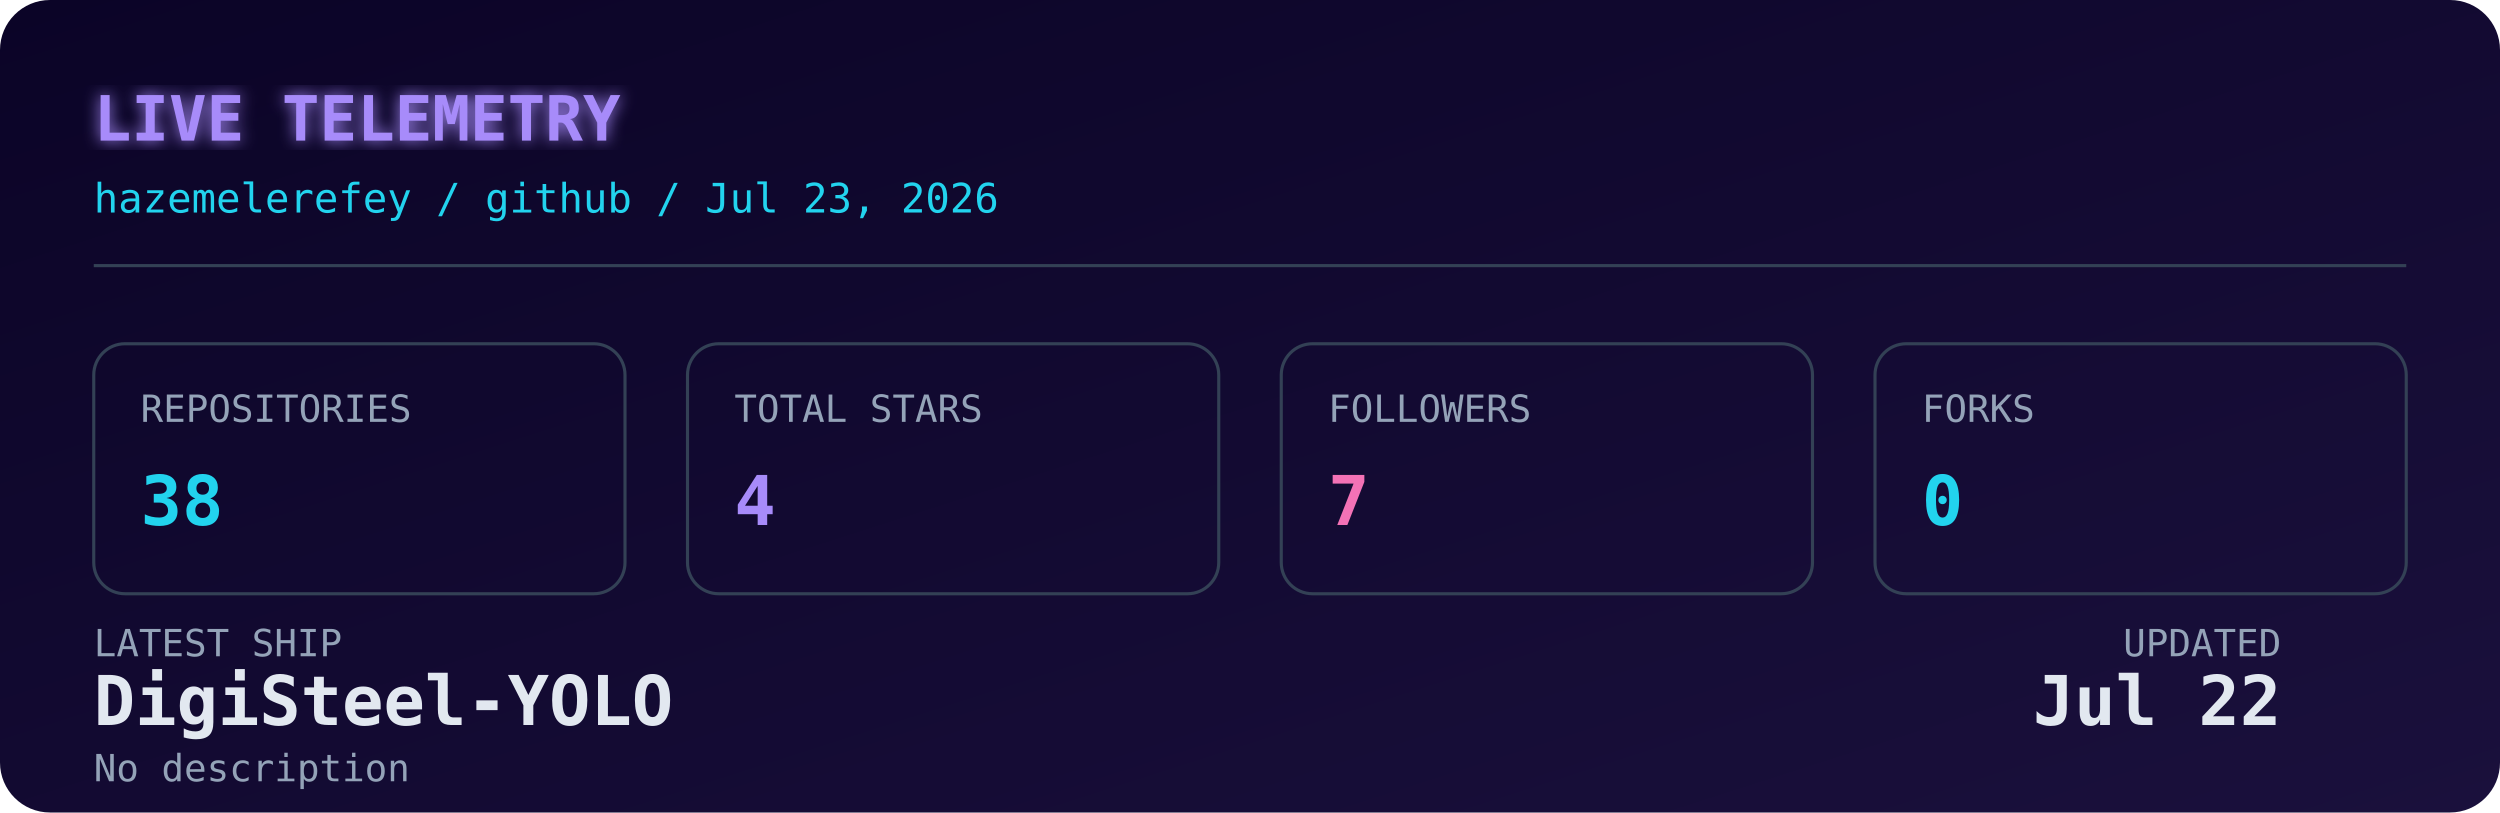
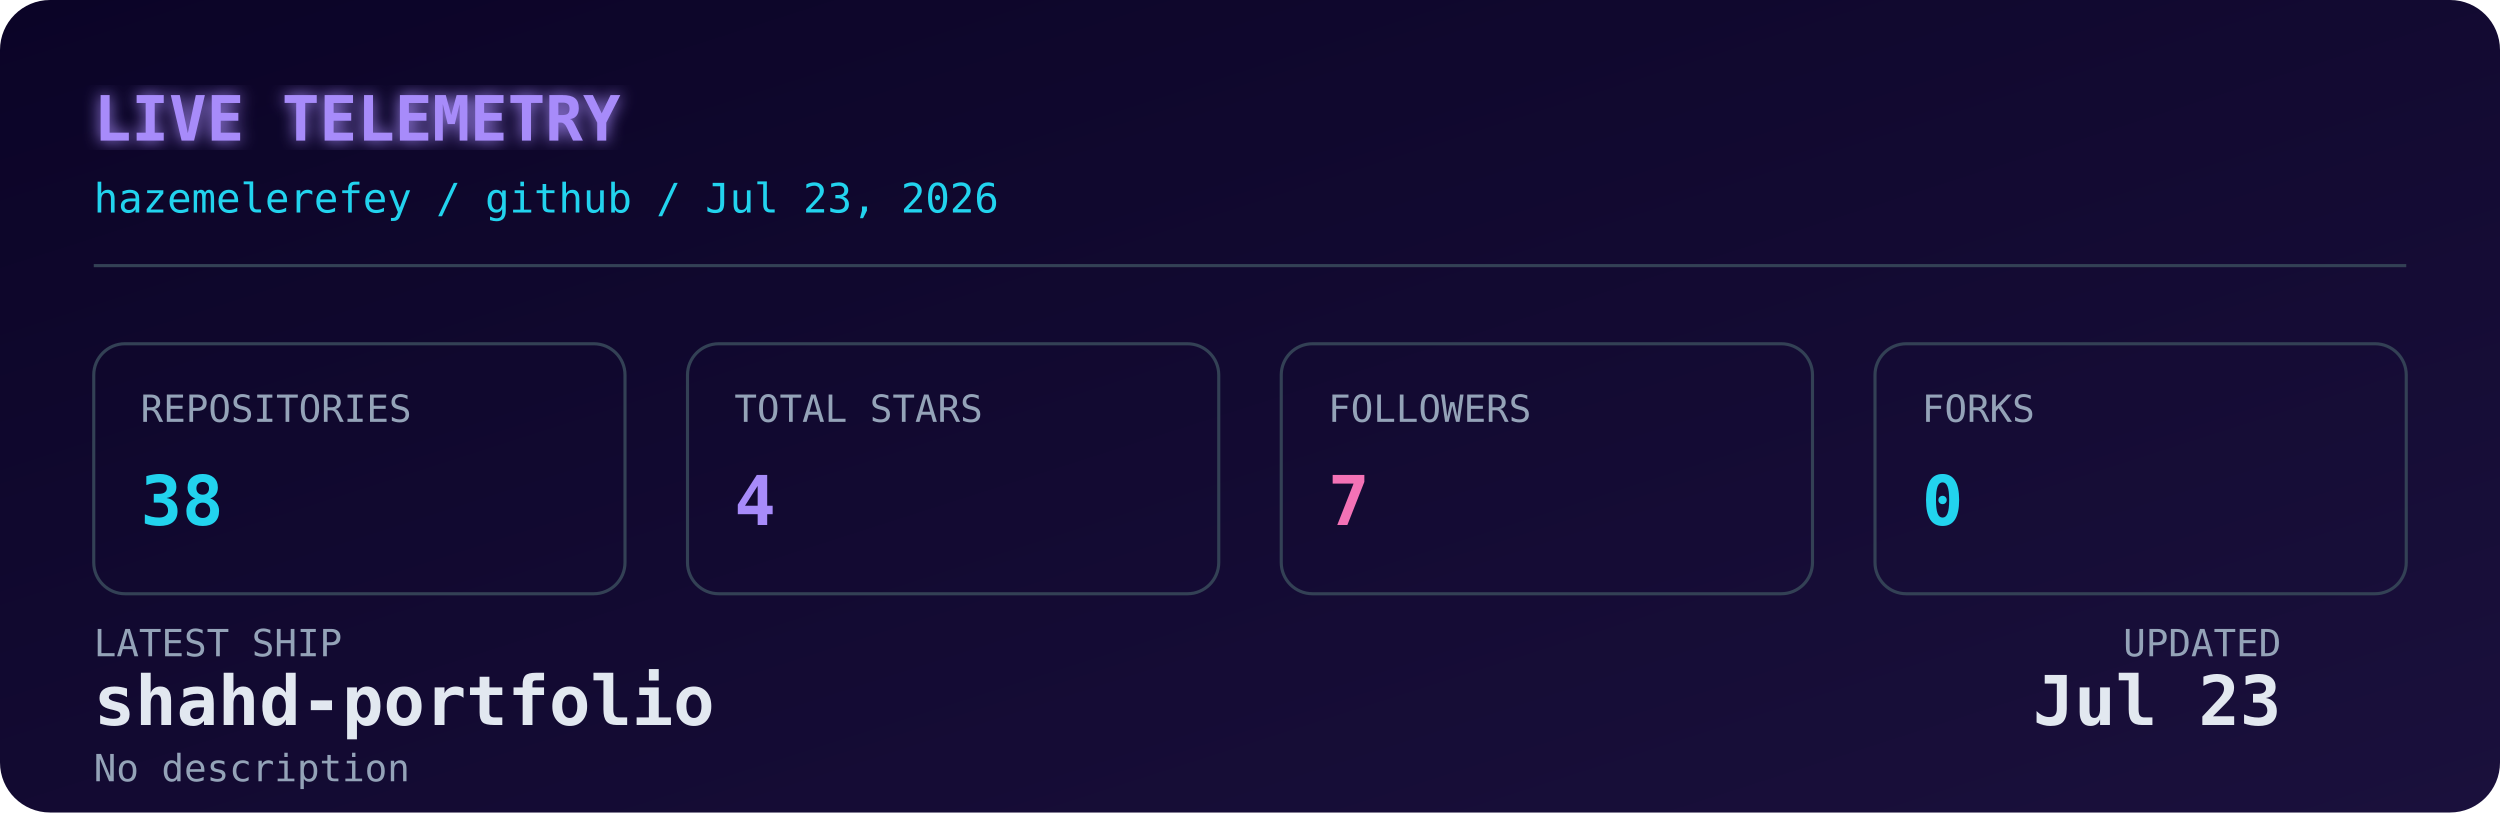
<svg xmlns="http://www.w3.org/2000/svg" width="800" height="260" viewBox="0 0 800 260" role="img" aria-label="Live GitHub dashboard for Hazem Elerefy">
  <defs>
    <linearGradient id="bg" x1="0" y1="0" x2="1" y2="1">
      <stop offset="0%" stop-color="#0b0427" />
      <stop offset="100%" stop-color="#1a103c" />
    </linearGradient>
    <filter id="glow" x="-20%" y="-20%" width="140%" height="140%">
      <feGaussianBlur stdDeviation="2.5" result="blur" />
      <feMerge>
        <feMergeNode in="blur" />
        <feMergeNode in="SourceGraphic" />
      </feMerge>
    </filter>
    <style>
      .mono { font-family: 'JetBrains Mono', 'SFMono-Regular', 'Fira Code', monospace; }
      .label { fill: #94a3b8; font-size: 12px; }
      .value { fill: #e2e8f0; font-size: 22px; font-weight: 700; }
      .accent { fill: #22d3ee; }
      .purple { fill: #a78bfa; }
      .pink { fill: #f472b6; }
      .title { fill: #a78bfa; font-size: 20px; font-weight: 700; }
      .subtitle { fill: #22d3ee; font-size: 13px; }
      .box { fill: none; stroke: #334155; stroke-width: 1; }
      @media (prefers-color-scheme: light) {
        .value { fill: #0f172a; }
        .label { fill: #475569; }
        .title { fill: #7c3aed; }
        .subtitle { fill: #0891b2; }
        .box { stroke: #cbd5e1; }
      }
    </style>
  </defs>
  <rect width="800" height="260" rx="16" fill="url(#bg)" />
  <text x="30" y="45" class="mono title" filter="url(#glow)">LIVE TELEMETRY</text>
  <text x="30" y="68" class="mono subtitle">hazemelerefey / github / Jul 23, 2026</text>
  <line x1="30" y1="85" x2="770" y2="85" stroke="#334155" stroke-width="1" />
  <g transform="translate(30, 110)">
    <rect width="170" height="80" rx="10" class="box" />
    <text x="15" y="25" class="mono label">REPOSITORIES</text>
    <text x="15" y="58" class="mono value accent">38</text>
  </g>
  <g transform="translate(220, 110)">
    <rect width="170" height="80" rx="10" class="box" />
    <text x="15" y="25" class="mono label">TOTAL STARS</text>
    <text x="15" y="58" class="mono value purple">4</text>
  </g>
  <g transform="translate(410, 110)">
    <rect width="170" height="80" rx="10" class="box" />
    <text x="15" y="25" class="mono label">FOLLOWERS</text>
    <text x="15" y="58" class="mono value pink">7</text>
  </g>
  <g transform="translate(600, 110)">
    <rect width="170" height="80" rx="10" class="box" />
    <text x="15" y="25" class="mono label">FORKS</text>
    <text x="15" y="58" class="mono value accent">0</text>
  </g>
  <g transform="translate(30, 210)">
    <text x="0" y="0" class="mono label">LATEST SHIP</text>
-     <text x="0" y="22" class="mono value" font-size="15" fill="#e2e8f0">DigiSteel-YOLO</text>
+     <text x="0" y="22" class="mono value" font-size="15" fill="#e2e8f0">shahd-portfolio</text>
    <text x="0" y="40" class="mono label" font-size="11">No description</text>
    <text x="700" y="0" class="mono label" text-anchor="end">UPDATED</text>
-     <text x="700" y="22" class="mono value" font-size="15" text-anchor="end" fill="#e2e8f0">Jul 22</text>
+     <text x="700" y="22" class="mono value" font-size="15" text-anchor="end" fill="#e2e8f0">Jul 23</text>
  </g>
</svg>
